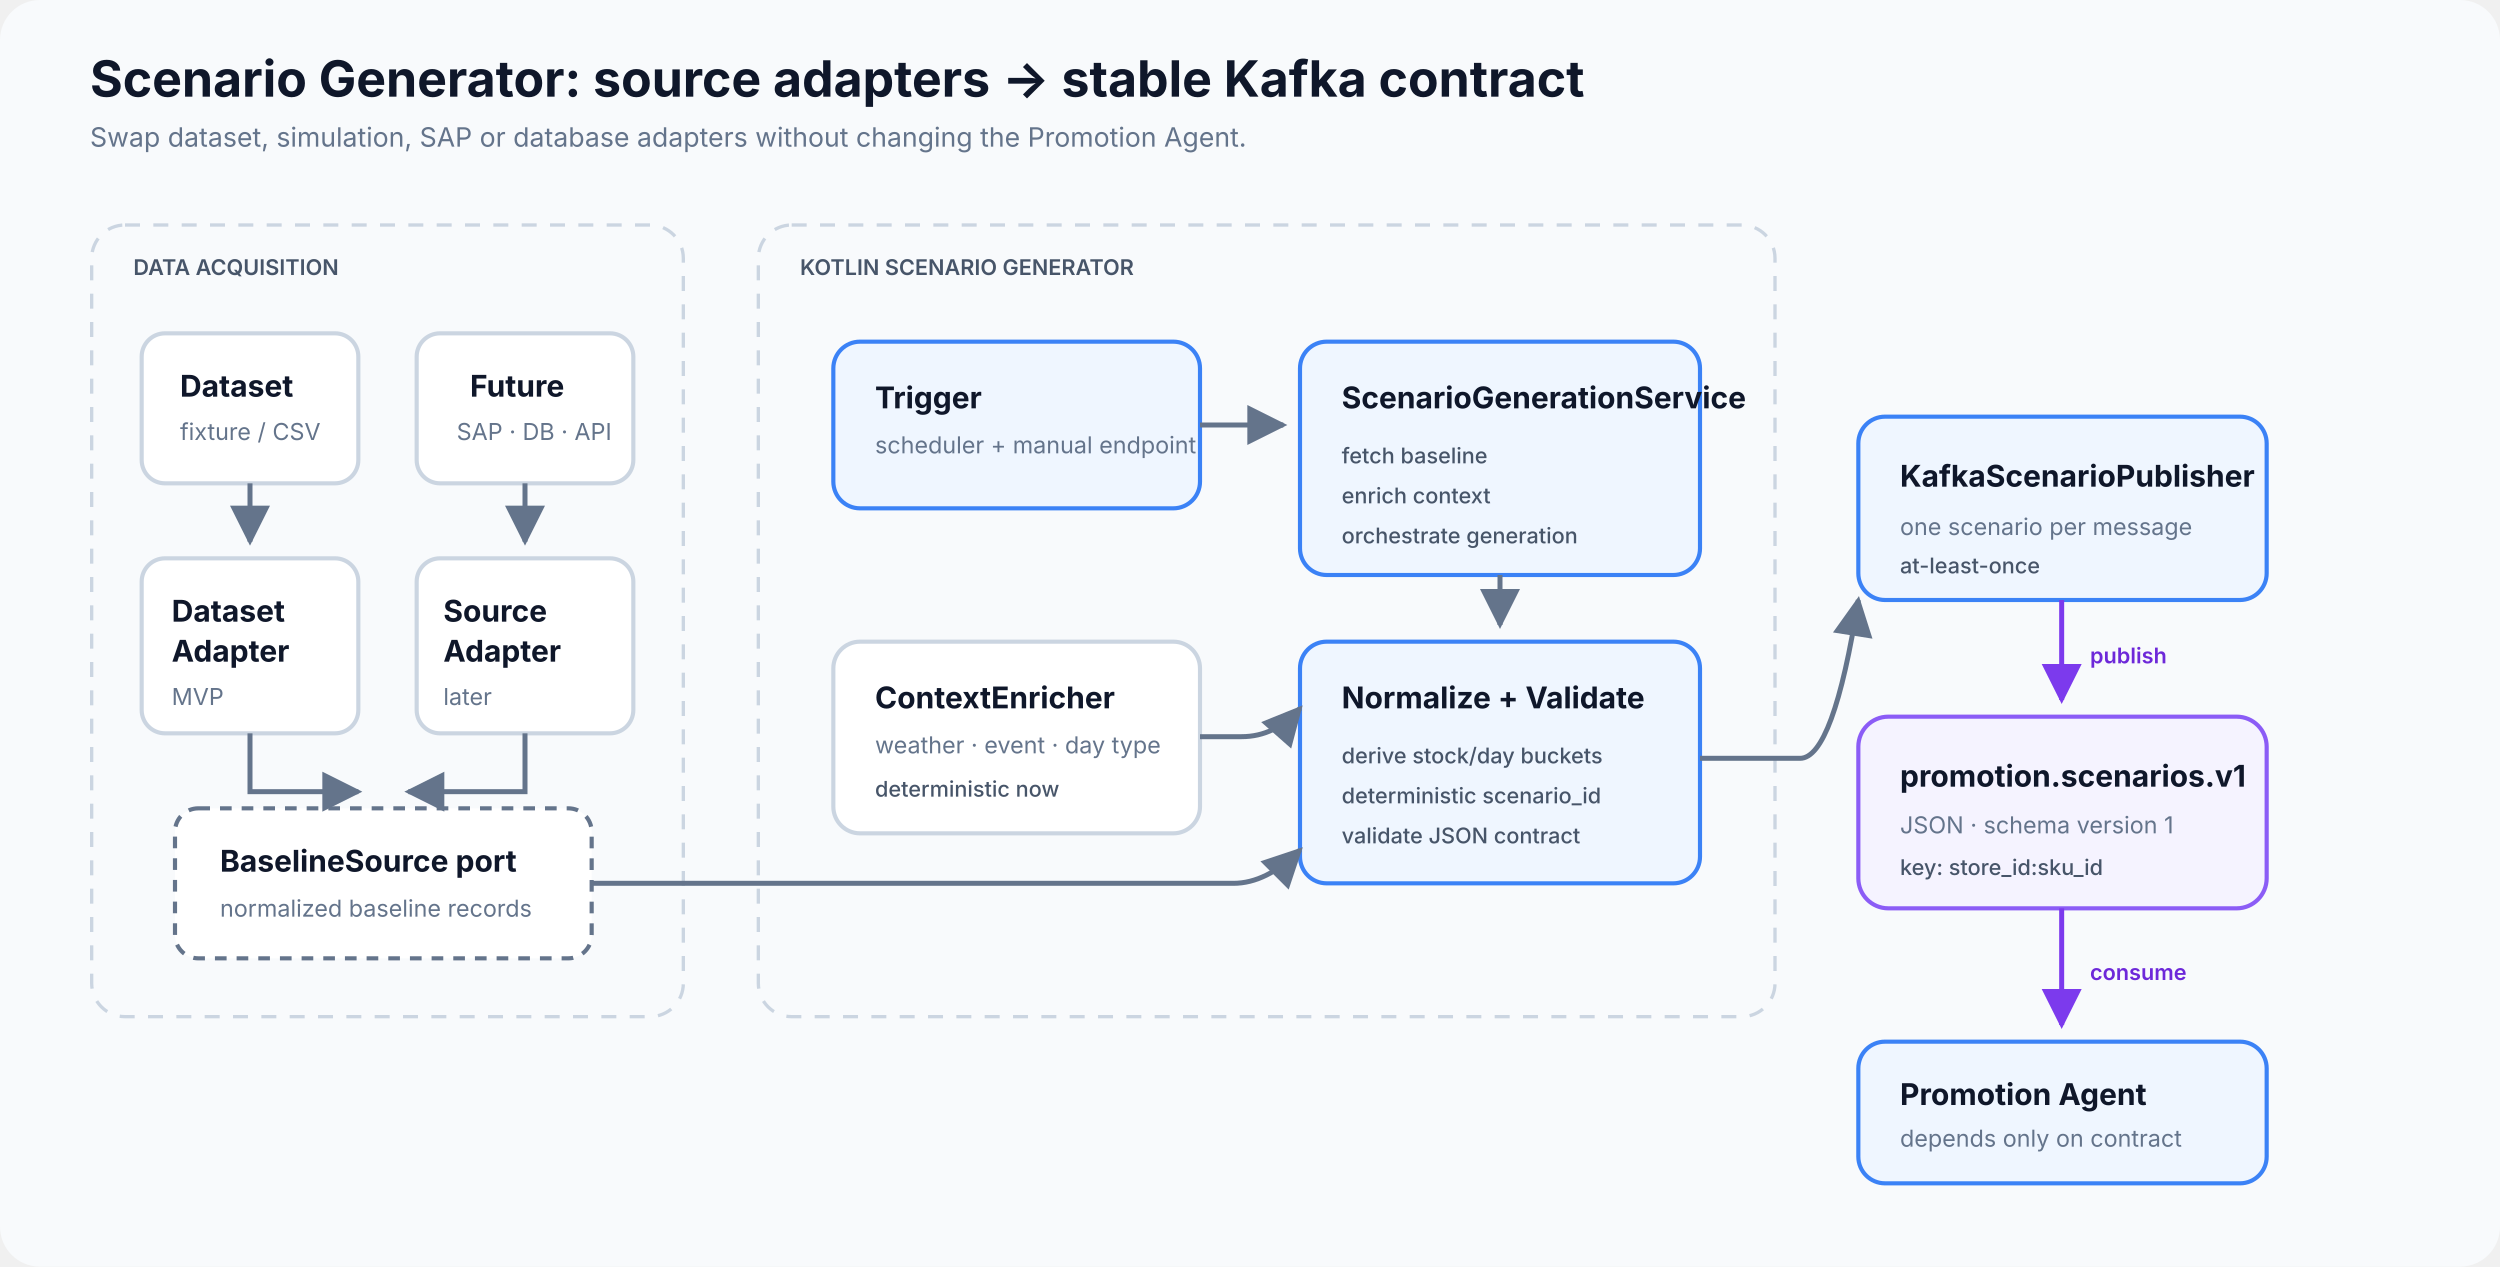
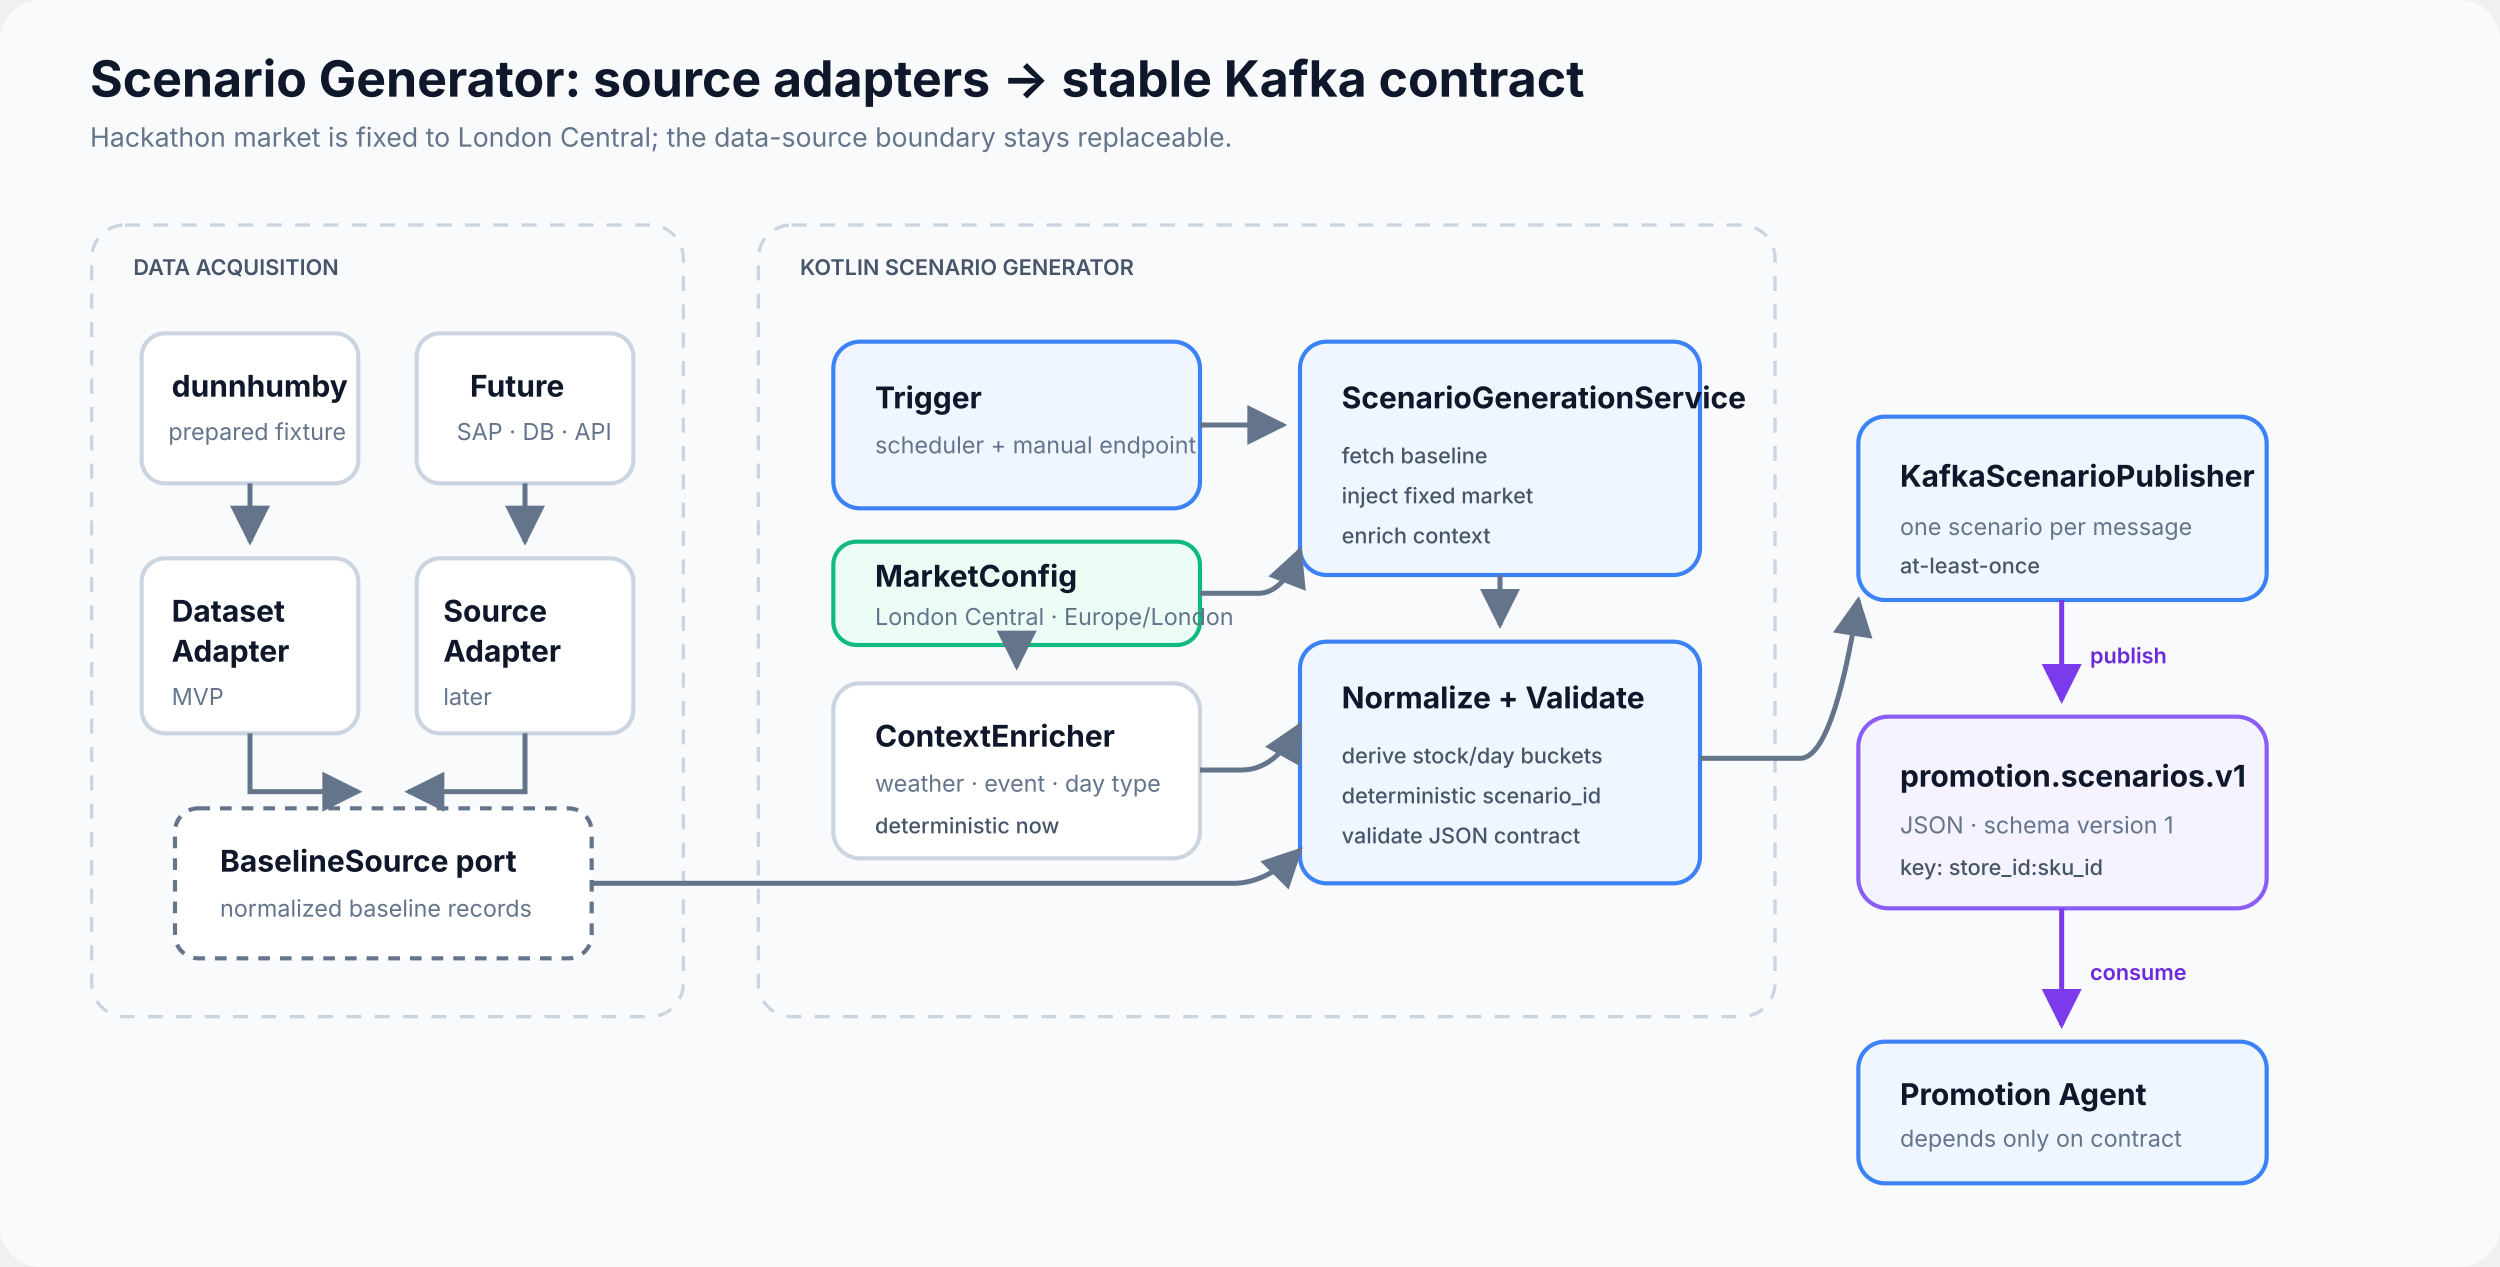
<svg xmlns="http://www.w3.org/2000/svg" width="1500" height="760" viewBox="0 0 1500 760" role="img" aria-labelledby="title desc">
  <defs>
    <marker id="arrow" viewBox="0 0 10 10" refX="9" refY="5" markerWidth="8" markerHeight="8" orient="auto-start-reverse">
      <path d="M0 0 L10 5 L0 10 z" fill="#64748b" />
    </marker>
    <marker id="arrowKafka" viewBox="0 0 10 10" refX="9" refY="5" markerWidth="8" markerHeight="8" orient="auto-start-reverse">
      <path d="M0 0 L10 5 L0 10 z" fill="#7c3aed" />
    </marker>
    <style>
      .bg{fill:#f8fafc}
      .title{font:700 30px -apple-system,BlinkMacSystemFont,"Segoe UI",sans-serif;fill:#0f172a}
      .subtitle{font:400 16px -apple-system,BlinkMacSystemFont,"Segoe UI",sans-serif;fill:#64748b}
      .source{fill:#fff;stroke:#cbd5e1;stroke-width:2.5}
      .service{fill:#eff6ff;stroke:#3b82f6;stroke-width:2.5}
      .port{fill:#fff;stroke:#64748b;stroke-width:2.5;stroke-dasharray:7 6}
      .kafka{fill:#f5f3ff;stroke:#8b5cf6;stroke-width:2.5}
+       .config{fill:#ecfdf5;stroke:#10b981;stroke-width:2.5}
      .h{font:700 18px -apple-system,BlinkMacSystemFont,"Segoe UI",sans-serif;fill:#0f172a}
      .body{font:400 14px -apple-system,BlinkMacSystemFont,"Segoe UI",sans-serif;fill:#64748b}
      .small{font:500 13px -apple-system,BlinkMacSystemFont,"Segoe UI",sans-serif;fill:#475569}
      .label{font:600 13px -apple-system,BlinkMacSystemFont,"Segoe UI",sans-serif;fill:#475569}
      .kafkaLabel{font:600 13px -apple-system,BlinkMacSystemFont,"Segoe UI",sans-serif;fill:#6d28d9}
      .arrow{fill:none;stroke:#64748b;stroke-width:3;marker-end:url(#arrow)}
      .arrowKafka{fill:none;stroke:#7c3aed;stroke-width:3;marker-end:url(#arrowKafka)}
      .group{fill:none;stroke:#cbd5e1;stroke-width:2;stroke-dasharray:9 8}
    </style>
  </defs>
  <rect class="bg" x="0" y="0" width="1500" height="760" rx="24" />
  <text class="title" x="54" y="58">Scenario Generator: source adapters → stable Kafka contract</text>
-   <text class="subtitle" x="54" y="88">Swap dataset, simulation, SAP or database adapters without changing the Promotion Agent.</text>
+   <text class="subtitle" x="54" y="88">Hackathon market is fixed to London Central; the data-source boundary stays replaceable.</text>
  <rect class="group" x="55" y="135" width="355" height="475" rx="20" />
  <text class="label" x="80" y="165">DATA ACQUISITION</text>
  <rect class="source" x="85" y="200" width="130" height="90" rx="14" />
-   <text class="h" x="108" y="238">Dataset</text>
-   <text class="body" x="108" y="264">fixture / CSV</text>
+   <text class="h" x="103" y="238">dunnhumby</text>
+   <text class="body" x="101" y="264">prepared fixture</text>
  <rect class="source" x="250" y="200" width="130" height="90" rx="14" />
  <text class="h" x="282" y="238">Future</text>
  <text class="body" x="274" y="264">SAP · DB · API</text>
  <rect class="source" x="85" y="335" width="130" height="105" rx="14" />
  <text class="h" x="103" y="373">Dataset</text>
  <text class="h" x="103" y="397">Adapter</text>
  <text class="body" x="103" y="423">MVP</text>
  <rect class="source" x="250" y="335" width="130" height="105" rx="14" />
  <text class="h" x="266" y="373">Source</text>
  <text class="h" x="266" y="397">Adapter</text>
  <text class="body" x="266" y="423">later</text>
  <rect class="port" x="105" y="485" width="250" height="90" rx="14" />
  <text class="h" x="132" y="523">BaselineSource port</text>
  <text class="body" x="132" y="550">normalized baseline records</text>
  <path class="arrow" d="M150 290 V325" />
  <path class="arrow" d="M315 290 V325" />
  <path class="arrow" d="M150 440 V475 H215" />
  <path class="arrow" d="M315 440 V475 H245" />
  <rect class="group" x="455" y="135" width="610" height="475" rx="20" />
  <text class="label" x="480" y="165">KOTLIN SCENARIO GENERATOR</text>
  <rect class="service" x="500" y="205" width="220" height="100" rx="16" />
  <text class="h" x="525" y="245">Trigger</text>
  <text class="body" x="525" y="272">scheduler + manual endpoint</text>
-   <rect class="source" x="500" y="385" width="220" height="115" rx="16" />
-   <text class="h" x="525" y="425">ContextEnricher</text>
-   <text class="body" x="525" y="452">weather · event · day type</text>
-   <text class="small" x="525" y="478">deterministic now</text>
+   <rect class="config" x="500" y="325" width="220" height="62" rx="14" />
+   <text class="h" x="525" y="352">MarketConfig</text>
+   <text class="body" x="525" y="375">London Central · Europe/London</text>
+   <rect class="source" x="500" y="410" width="220" height="105" rx="16" />
+   <text class="h" x="525" y="448">ContextEnricher</text>
+   <text class="body" x="525" y="475">weather · event · day type</text>
+   <text class="small" x="525" y="500">deterministic now</text>
  <rect class="service" x="780" y="205" width="240" height="140" rx="16" />
  <text class="h" x="805" y="245">ScenarioGenerationService</text>
  <text class="small" x="805" y="278">fetch baseline</text>
-   <text class="small" x="805" y="302">enrich context</text>
-   <text class="small" x="805" y="326">orchestrate generation</text>
+   <text class="small" x="805" y="302">inject fixed market</text>
+   <text class="small" x="805" y="326">enrich context</text>
  <rect class="service" x="780" y="385" width="240" height="145" rx="16" />
  <text class="h" x="805" y="425">Normalize + Validate</text>
  <text class="small" x="805" y="458">derive stock/day buckets</text>
  <text class="small" x="805" y="482">deterministic scenario_id</text>
  <text class="small" x="805" y="506">validate JSON contract</text>
  <path class="arrow" d="M720 255 H770" />
-   <path class="arrow" d="M720 442 H745 Q765 442 780 425" />
+   <path class="arrow" d="M720 356 H755 Q770 356 780 330" />
+   <path class="arrow" d="M610 387 V400" />
+   <path class="arrow" d="M720 462 H745 Q765 462 780 435" />
  <path class="arrow" d="M900 345 V375" />
  <path class="arrow" d="M355 530 H740 Q760 530 780 510" />
  <rect class="service" x="1115" y="250" width="245" height="110" rx="16" />
  <text class="h" x="1140" y="292">KafkaScenarioPublisher</text>
  <text class="body" x="1140" y="321">one scenario per message</text>
  <text class="small" x="1140" y="344">at-least-once</text>
  <rect class="kafka" x="1115" y="430" width="245" height="115" rx="18" />
  <text class="h" x="1140" y="472">promotion.scenarios.v1</text>
  <text class="body" x="1140" y="500">JSON · schema version 1</text>
  <text class="small" x="1140" y="525">key: store_id:sku_id</text>
  <rect class="service" x="1115" y="625" width="245" height="85" rx="16" />
  <text class="h" x="1140" y="663">Promotion Agent</text>
  <text class="body" x="1140" y="688">depends only on contract</text>
  <path class="arrow" d="M1020 455 H1080 Q1100 455 1115 360" />
  <path class="arrowKafka" d="M1237 360 V420" />
  <text class="kafkaLabel" x="1254" y="398">publish</text>
  <path class="arrowKafka" d="M1237 545 V615" />
  <text class="kafkaLabel" x="1254" y="588">consume</text>
</svg>
